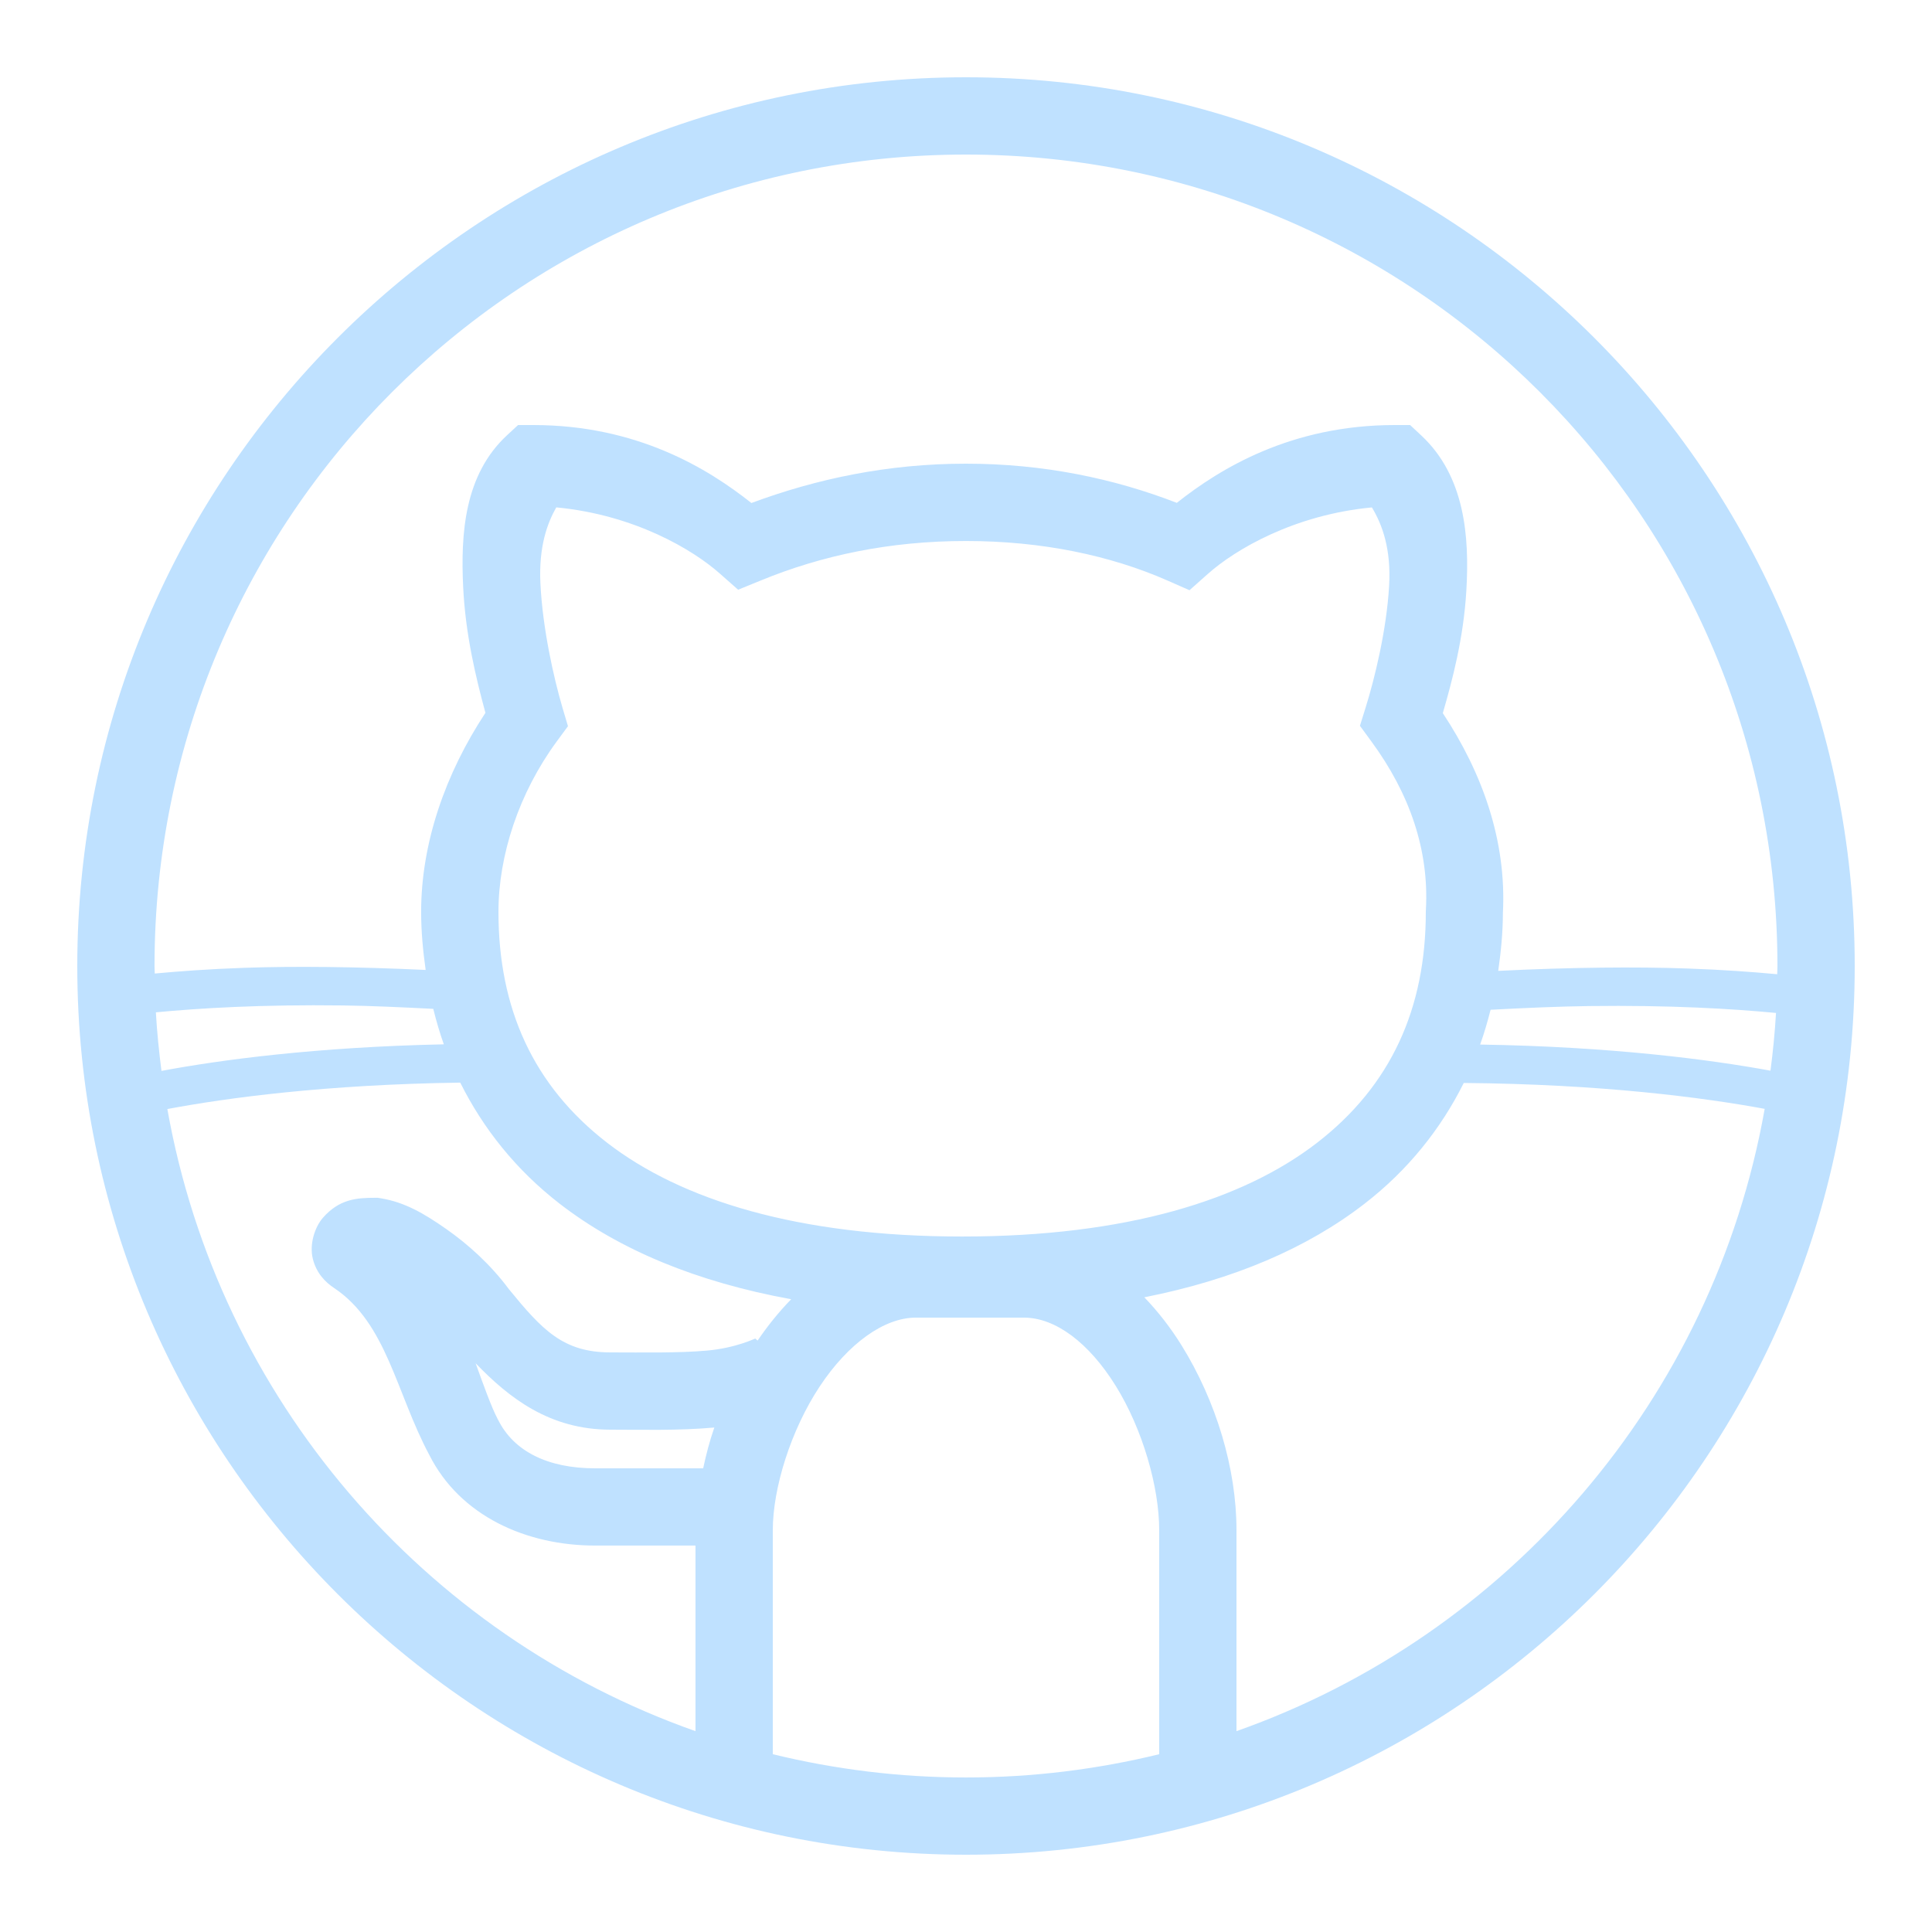
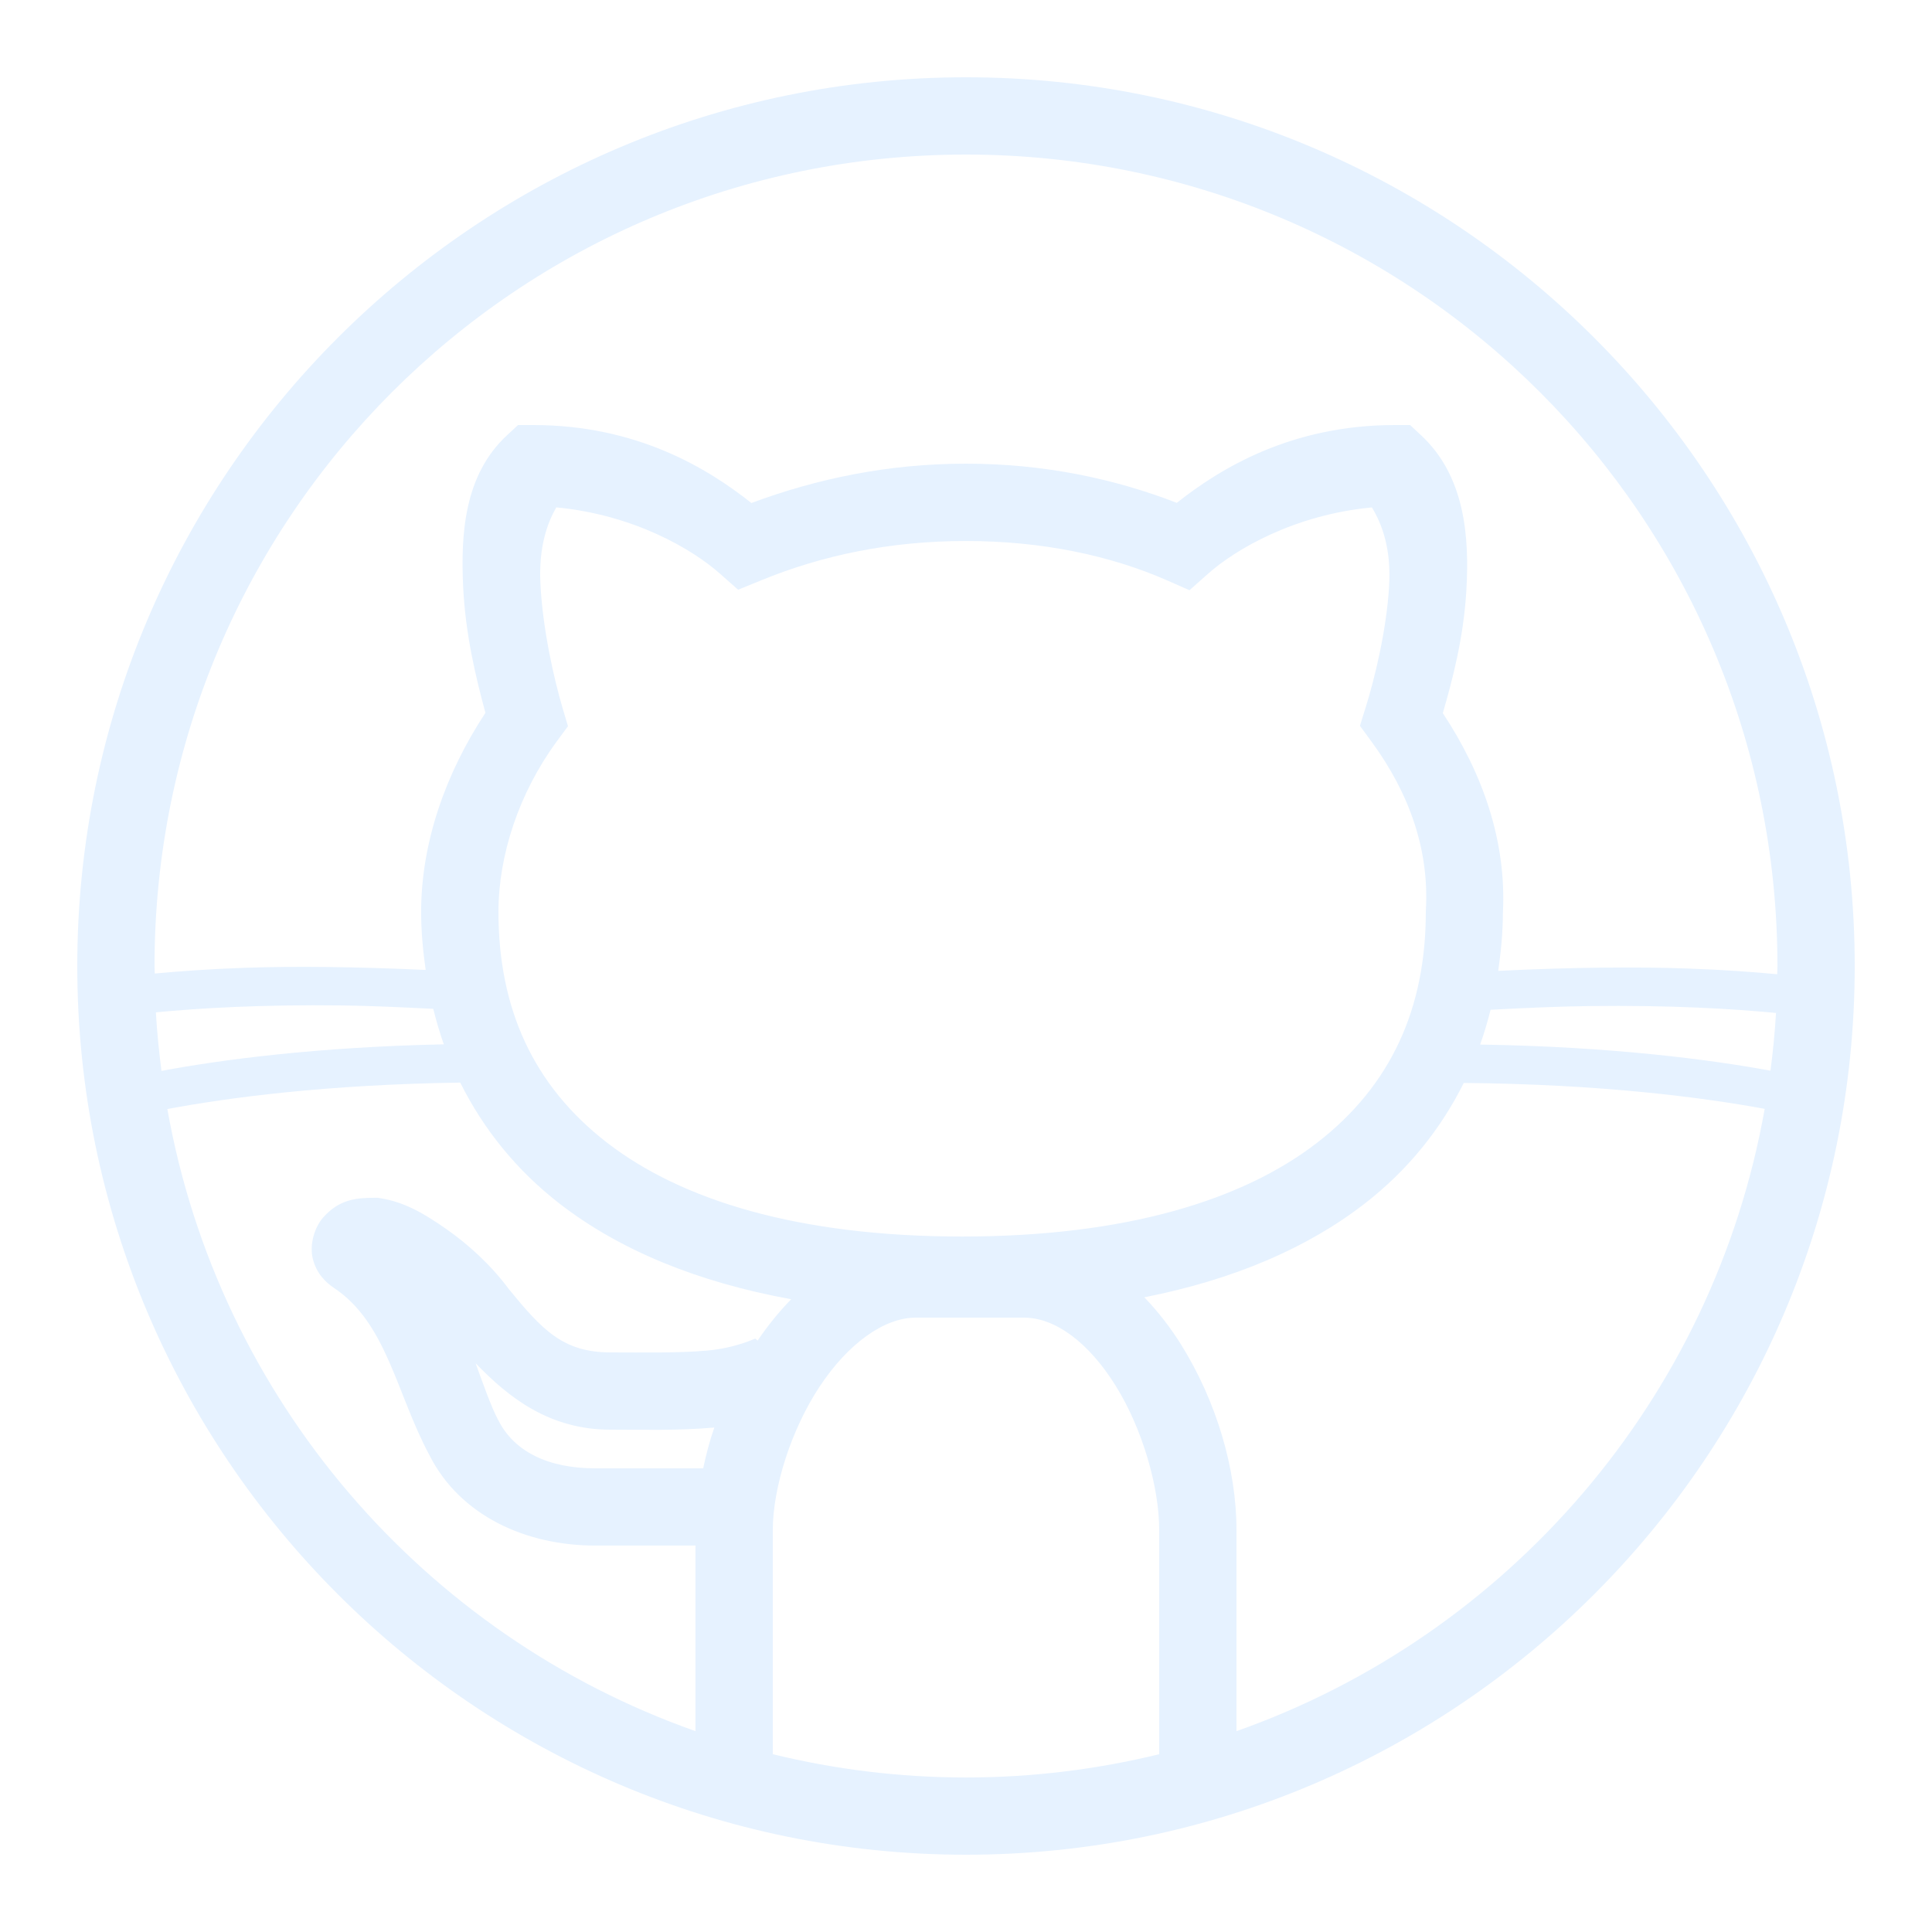
- <svg xmlns="http://www.w3.org/2000/svg" viewBox="0,0,256,256" width="100px" height="100px">
-   <g fill="#bfe1ff" fill-rule="nonzero" stroke="none" stroke-width="1" stroke-linecap="butt" stroke-linejoin="miter" stroke-miterlimit="10" stroke-dasharray="" stroke-dashoffset="0" font-family="none" font-weight="none" font-size="none" text-anchor="none" style="mix-blend-mode: normal">
+ <svg xmlns="http://www.w3.org/2000/svg" viewBox="0,0,256,256" width="50px" height="50px" fill-rule="nonzero">
+   <g fill="#e6f2ff" fill-rule="nonzero" stroke="none" stroke-width="1" stroke-linecap="butt" stroke-linejoin="miter" stroke-miterlimit="10" stroke-dasharray="" stroke-dashoffset="0" font-family="none" font-weight="none" font-size="none" text-anchor="none" style="mix-blend-mode: normal">
    <g transform="scale(5.12,5.12)">
      <path d="M25,2c-12.689,0 -23,10.311 -23,23c0,12.689 10.311,23 23,23c12.689,0 23,-10.311 23,-23c0,-12.689 -10.311,-23 -23,-23zM25,4c11.607,0 21,9.393 21,21c0,0.071 -0.005,0.142 -0.006,0.213c-0.64,-0.059 -1.379,-0.115 -2.318,-0.148c-1.329,-0.047 -3.004,-0.033 -4.902,0.061c0.07,-0.49 0.12,-0.988 0.121,-1.498c0.097,-1.873 -0.532,-3.624 -1.555,-5.172c0.247,-0.854 0.537,-1.94 0.609,-3.172c0.083,-1.404 -0.039,-2.961 -1.166,-4.014l-0.289,-0.27h-0.395c-2.683,0 -4.52,1.123 -5.643,2.014c-1.621,-0.628 -3.445,-1.014 -5.457,-1.014c-2.024,0 -3.864,0.391 -5.553,1.018c-1.122,-0.891 -2.96,-2.018 -5.646,-2.018h-0.393l-0.289,0.268c-1.098,1.02 -1.199,2.534 -1.131,3.932c0.06,1.232 0.333,2.353 0.576,3.248c-1.04,1.578 -1.664,3.375 -1.664,5.152c0,0.512 0.048,1.01 0.117,1.502c-1.806,-0.084 -3.415,-0.1 -4.693,-0.055c-0.94,0.033 -1.679,0.089 -2.318,0.148c-0.001,-0.065 -0.006,-0.13 -0.006,-0.195c0,-11.607 9.393,-21 21,-21zM14.396,13.131c2.018,0.191 3.536,1.092 4.238,1.717l0.469,0.414l0.578,-0.236c1.581,-0.651 3.345,-1.025 5.318,-1.025c1.973,0 3.737,0.376 5.199,1.016l0.586,0.258l0.479,-0.426c0.703,-0.625 2.224,-1.526 4.242,-1.717c0.268,0.445 0.502,1.078 0.445,2.035c-0.067,1.146 -0.374,2.394 -0.605,3.135l-0.15,0.482l0.299,0.408c0.989,1.349 1.494,2.81 1.408,4.354l-0.002,0.027v0.027c0,2.495 -0.899,4.493 -2.812,5.973c-1.914,1.48 -4.935,2.428 -9.188,2.428c-4.252,0 -7.276,-0.948 -9.189,-2.428c-1.914,-1.48 -2.811,-3.477 -2.811,-5.973c0,-1.465 0.529,-3.076 1.506,-4.408l0.293,-0.398l-0.141,-0.475c-0.232,-0.788 -0.516,-2.064 -0.572,-3.217c-0.047,-0.959 0.18,-1.565 0.41,-1.971zM8.885,26.021c0.707,0.009 1.517,0.047 2.328,0.088c0.078,0.312 0.166,0.619 0.273,0.918c-3.307,0.07 -5.782,0.402 -7.307,0.688c-0.064,-0.5 -0.116,-1.005 -0.145,-1.516c1.127,-0.107 2.716,-0.205 4.85,-0.178zM41.115,26.037c2.132,-0.027 3.72,0.071 4.848,0.178c-0.029,0.503 -0.079,1.001 -0.143,1.494c-1.58,-0.29 -4.121,-0.622 -7.514,-0.676c0.105,-0.294 0.193,-0.595 0.27,-0.9c0.895,-0.048 1.768,-0.086 2.539,-0.096zM11.912,28.02c0.597,1.196 1.449,2.263 2.576,3.135c1.541,1.191 3.543,2.024 5.988,2.469c-0.32,0.329 -0.611,0.69 -0.869,1.07l-0.061,-0.053c0.005,-0.006 -0.497,0.245 -1.248,0.312c-0.751,0.067 -1.677,0.047 -2.498,0.047c-1.225,0 -1.765,-0.579 -2.627,-1.633c-0.478,-0.644 -1.06,-1.165 -1.625,-1.561c-0.579,-0.405 -1.073,-0.691 -1.684,-0.793l-0.082,-0.014h-0.084c-0.467,0 -0.918,0.034 -1.34,0.516c-0.211,0.241 -0.356,0.687 -0.262,1.064c0.094,0.378 0.333,0.61 0.547,0.752c1.367,0.911 1.608,2.714 2.465,4.318c0.8,1.594 2.526,2.35 4.291,2.35h2.6v4.803c-7.032,-2.482 -12.335,-8.598 -13.668,-16.1c1.531,-0.288 4.095,-0.635 7.58,-0.684zM37.883,28.027c3.563,0.03 6.198,0.377 7.787,0.67c-1.331,7.504 -6.636,13.623 -13.67,16.105v-5.203c0,-1.585 -0.52,-3.332 -1.426,-4.789c-0.275,-0.442 -0.598,-0.861 -0.959,-1.236c2.315,-0.457 4.217,-1.275 5.697,-2.42c1.124,-0.869 1.975,-1.934 2.57,-3.127zM23.699,34.1h2.801c0.813,0 1.68,0.648 2.375,1.766c0.695,1.118 1.125,2.619 1.125,3.734v5.799c-1.603,0.391 -3.276,0.602 -5,0.602c-1.724,0 -3.397,-0.211 -5,-0.602v-5.799c0,-1.091 0.468,-2.588 1.209,-3.711c0.741,-1.123 1.677,-1.789 2.49,-1.789zM12.309,35.281c0.866,0.898 1.914,1.719 3.492,1.719c0.779,0 1.752,0.028 2.676,-0.055c0.003,-0 0.006,-0.002 0.01,-0.002c-0.122,0.35 -0.213,0.702 -0.289,1.057h-2.797c-1.233,0 -2.105,-0.446 -2.506,-1.248l-0.008,-0.014l-0.006,-0.012c-0.164,-0.305 -0.38,-0.916 -0.572,-1.445z" />
    </g>
  </g>
</svg>
